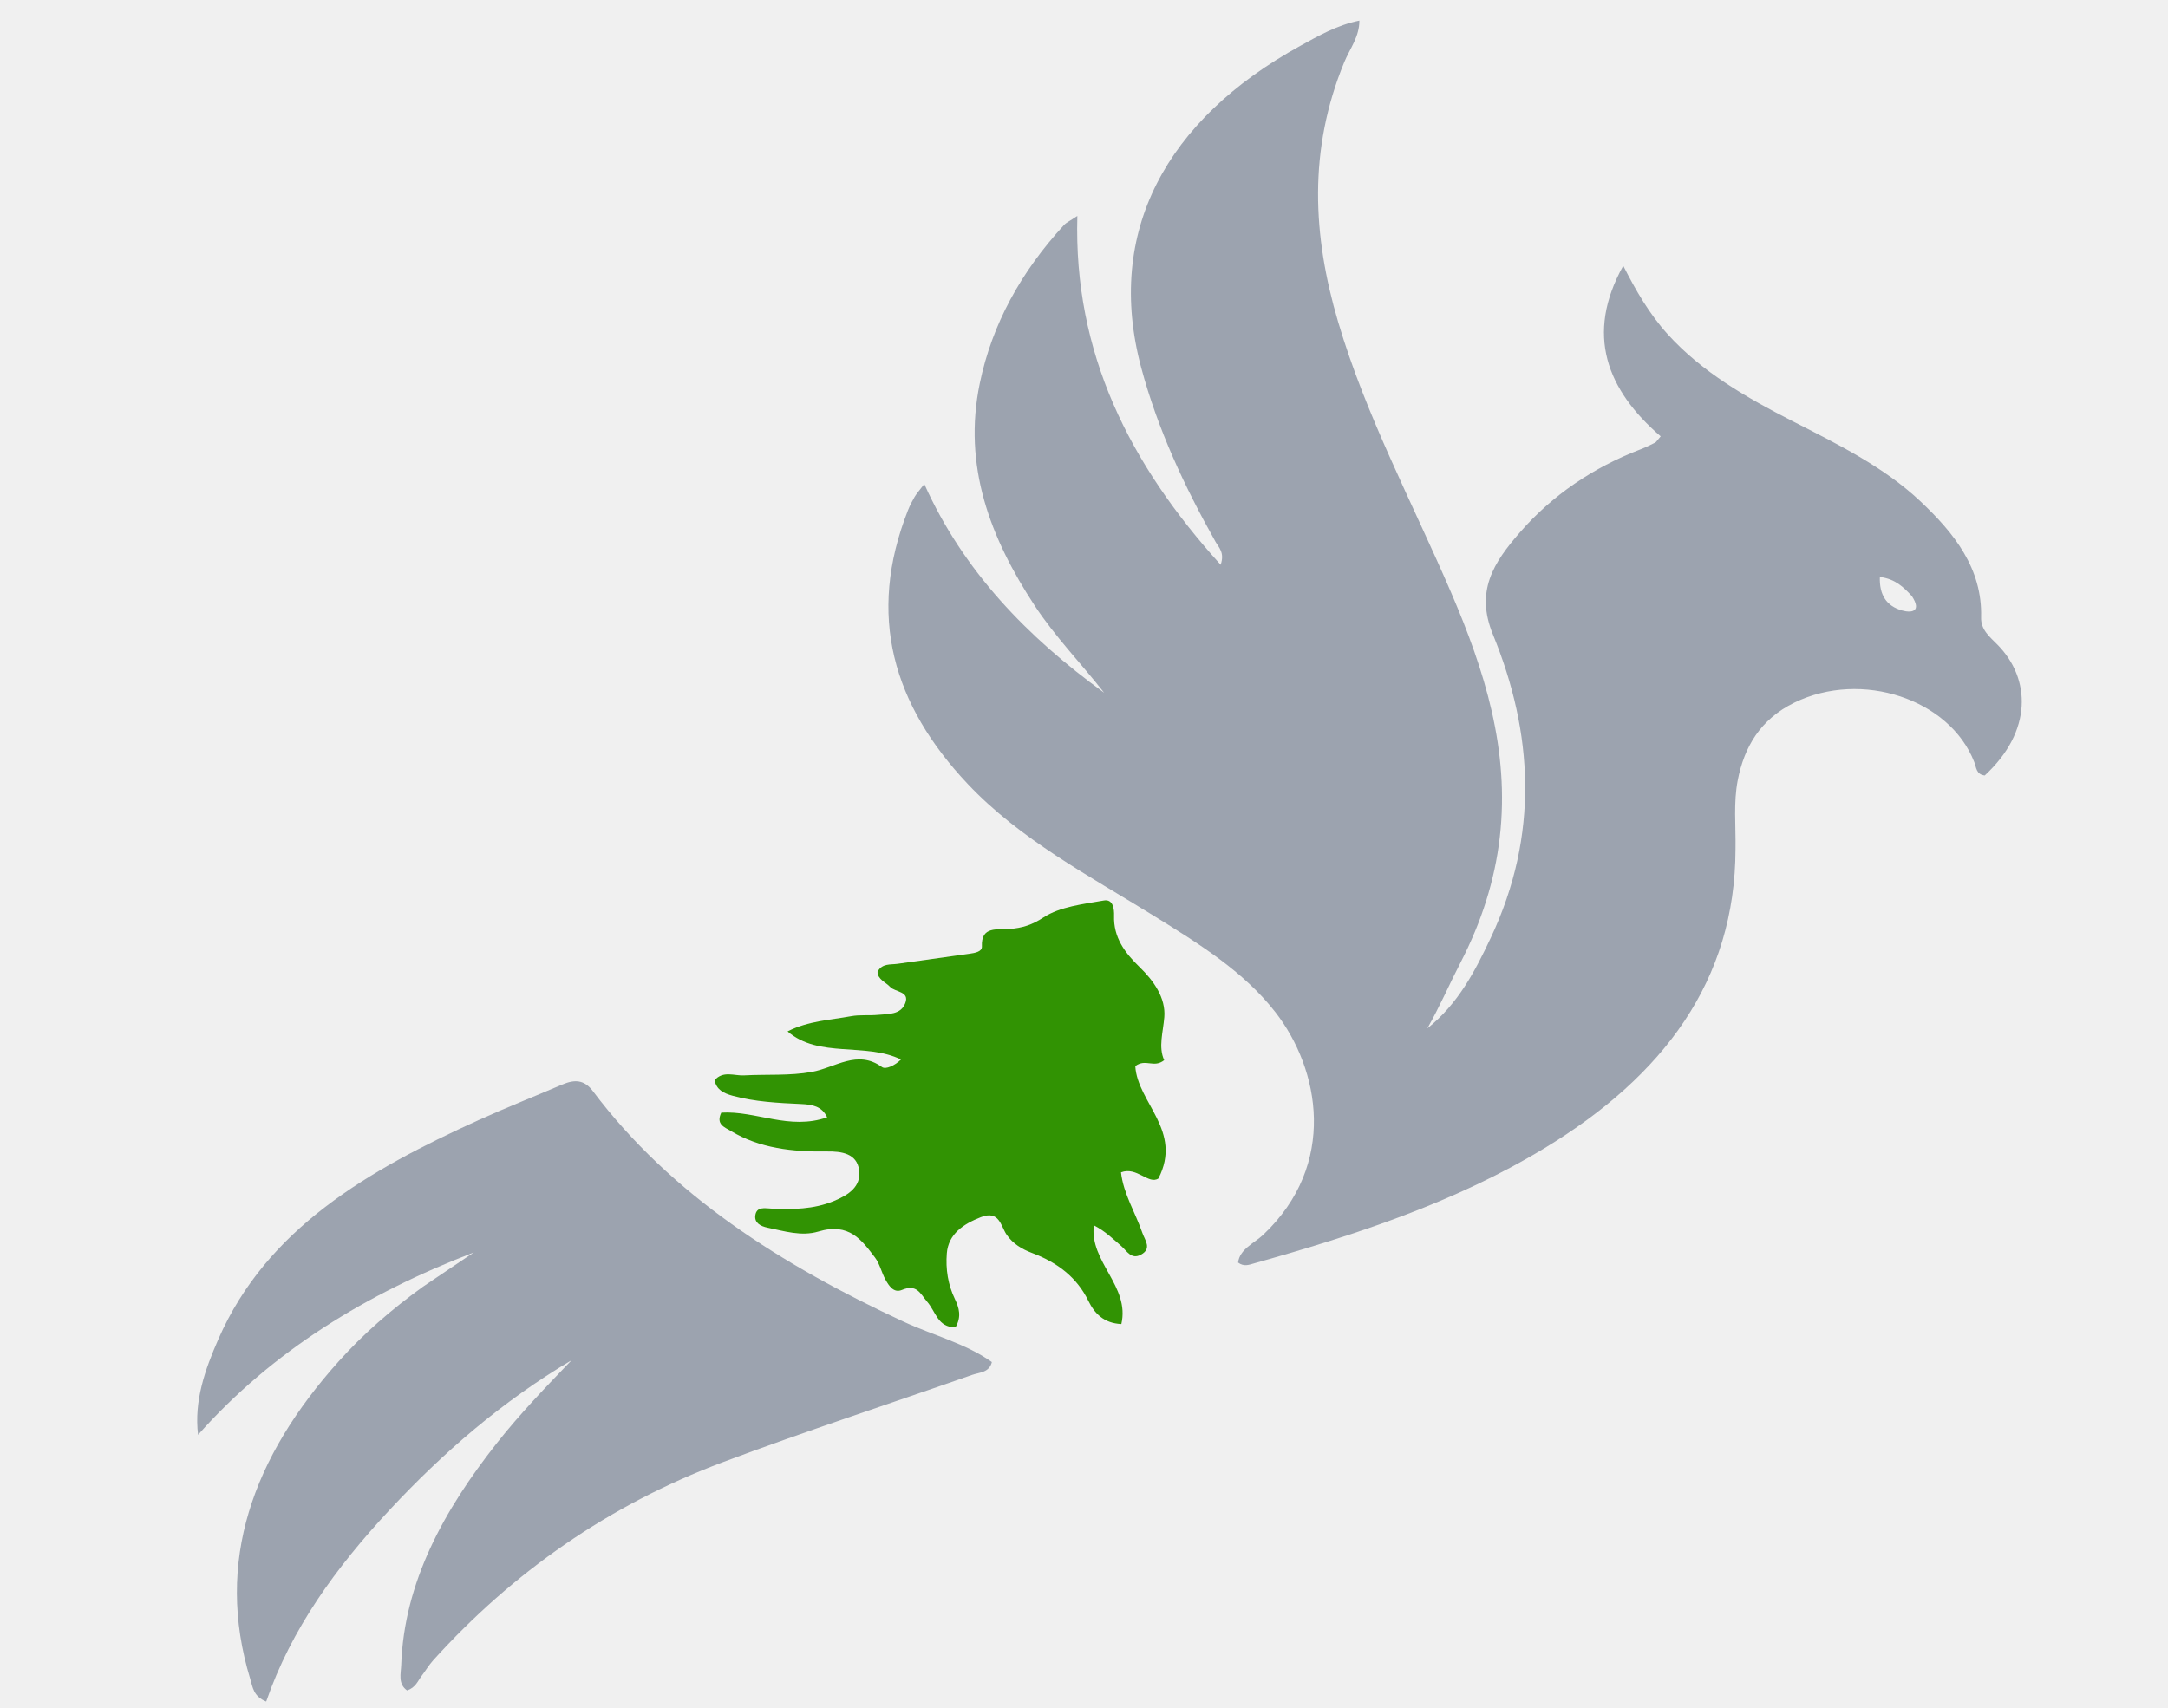
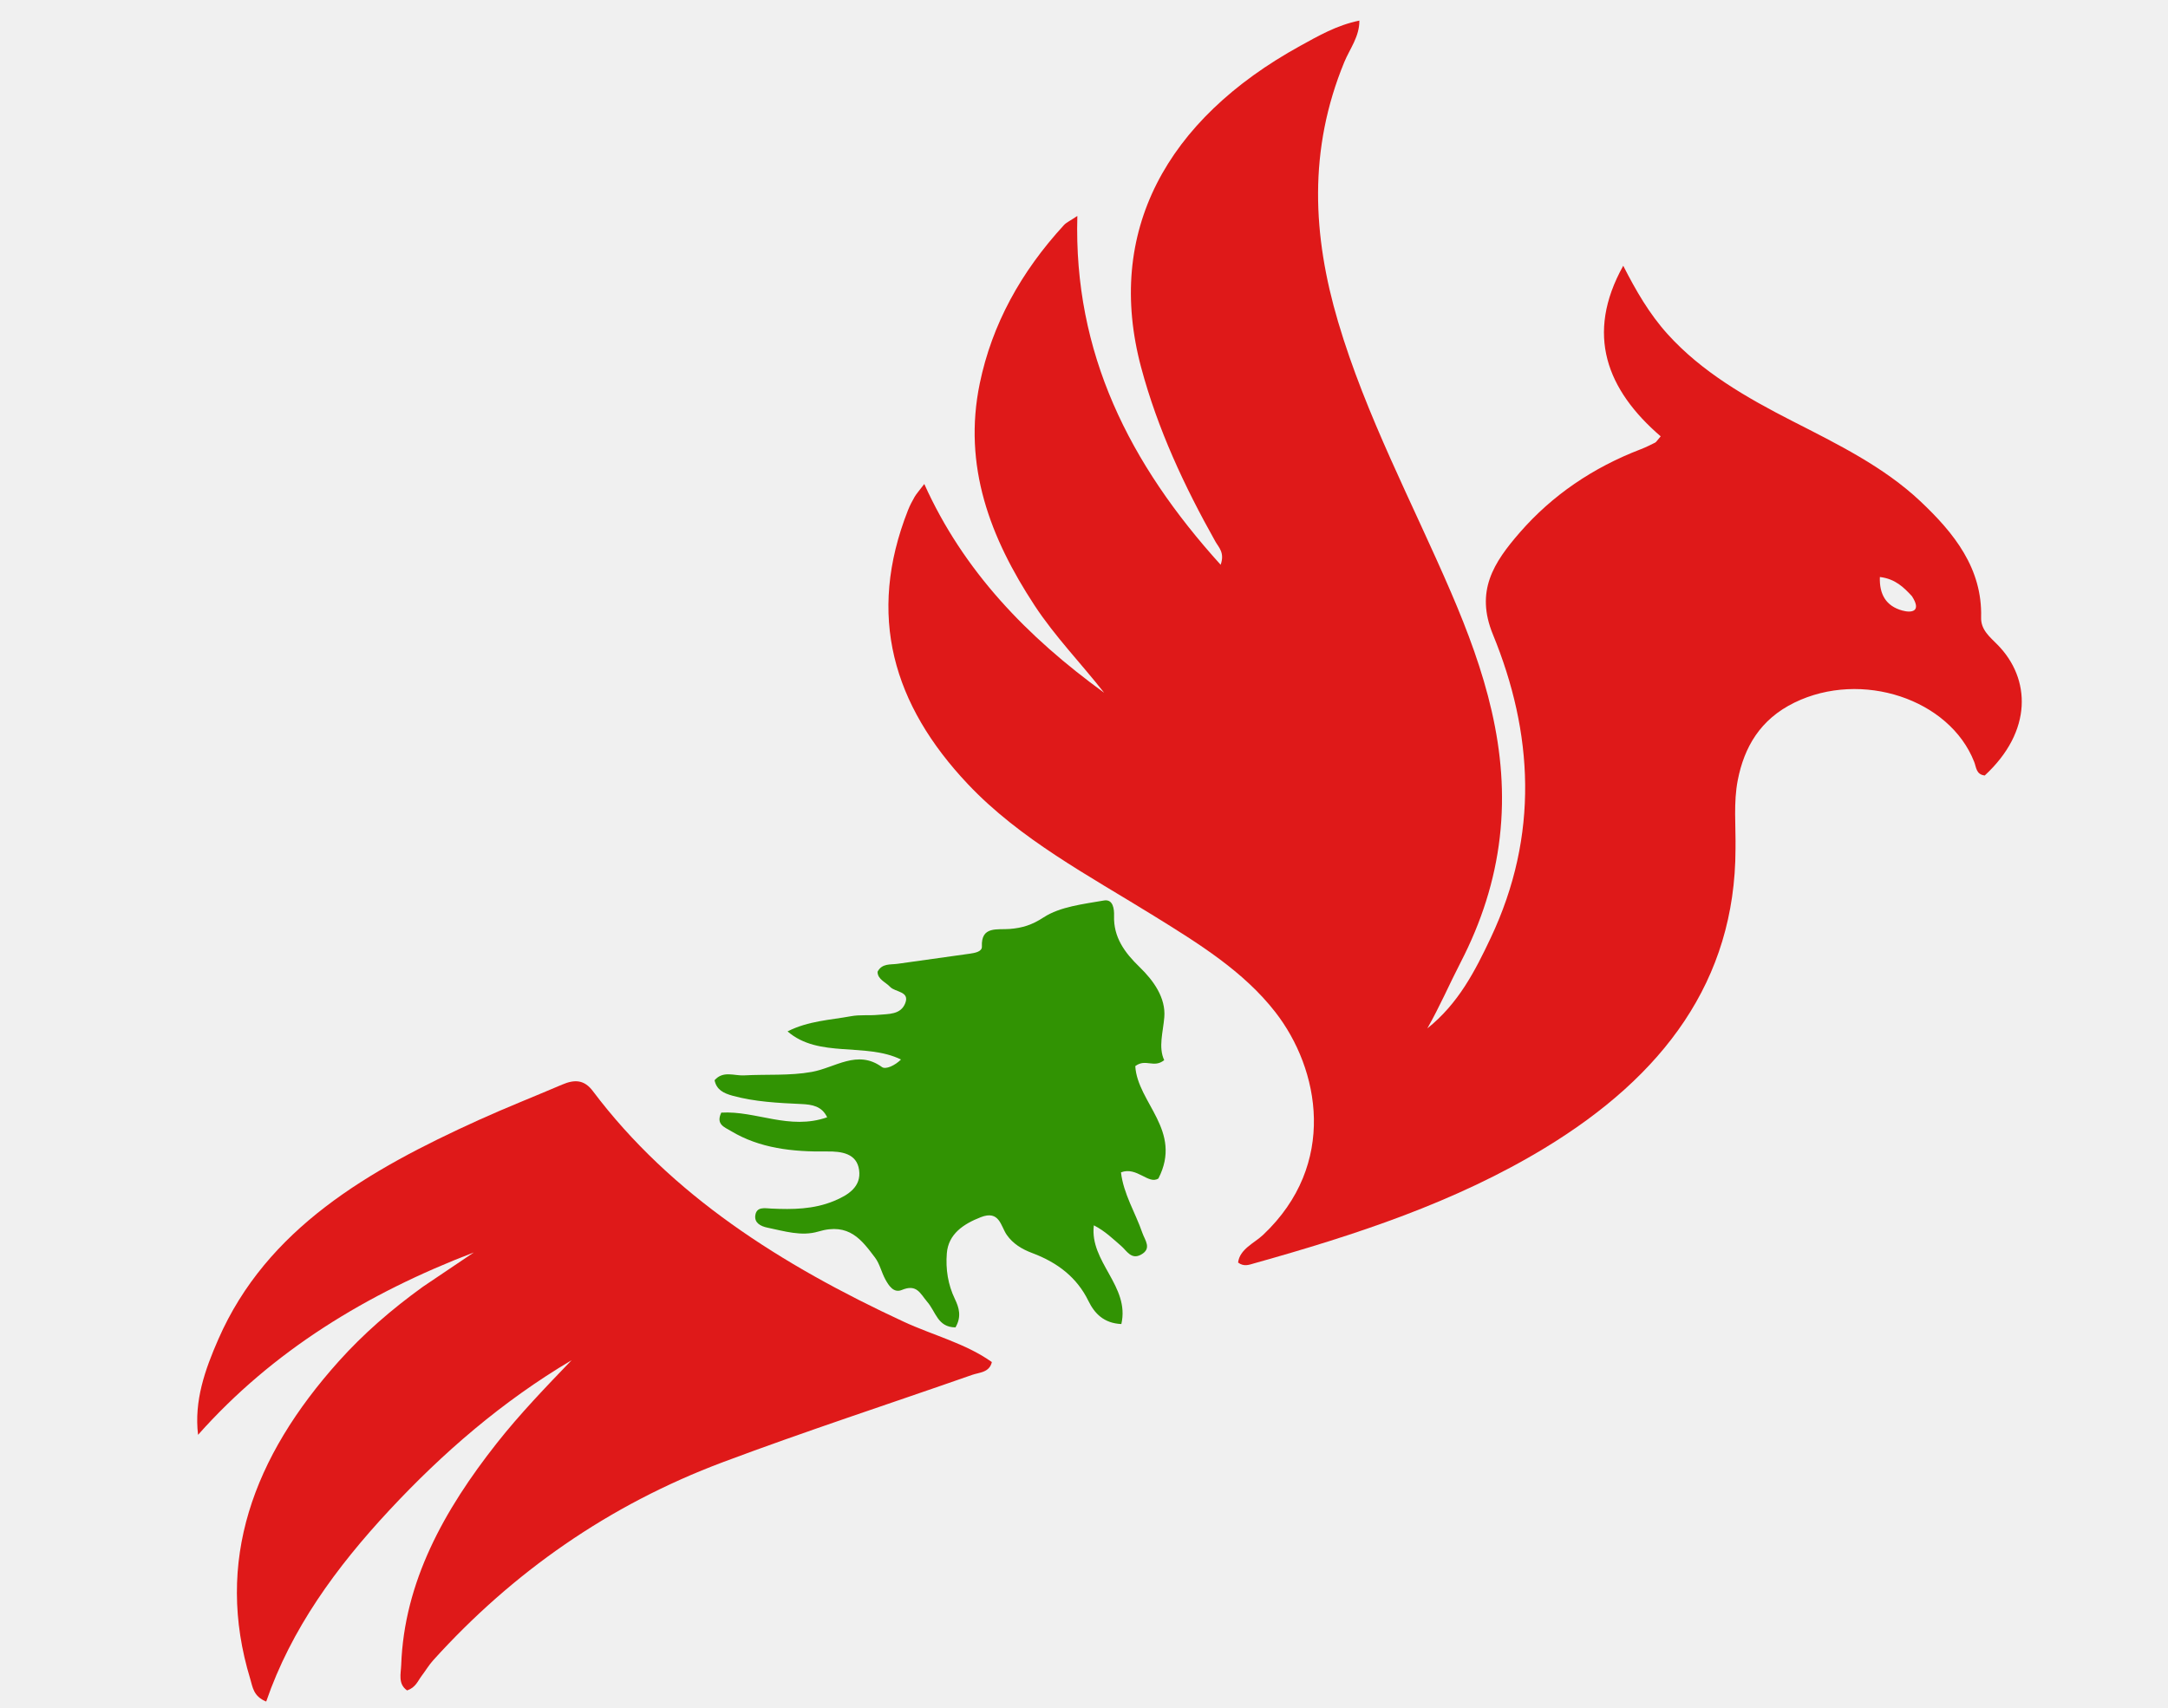
<svg xmlns="http://www.w3.org/2000/svg" width="410" height="323" viewBox="0 0 410 323" fill="none">
  <g clip-path="url(#clip0_54_10)">
-     <path d="M328.209 160.614C328.161 185.522 314.539 203.552 292.157 217.142C275.175 227.452 256.331 233.604 237.186 238.969C236.26 239.228 235.257 239.67 234.141 238.819C234.451 236.263 237.219 235.143 238.865 233.591C253.027 220.24 249.558 202.211 241.191 191.458C235.162 183.709 226.683 178.484 218.206 173.234C205.881 165.602 192.883 158.755 183.019 148.3C168.921 133.358 163.852 116.435 171.717 96.505C172.057 95.642 172.495 94.801 172.967 93.984C173.291 93.424 173.753 92.924 174.795 91.551C182.213 108.056 194.27 120.472 208.808 131.036C204.461 125.495 199.49 120.378 195.646 114.515C187.286 101.765 182.05 88.177 185.29 72.519C187.597 61.374 193.07 51.421 201.219 42.563C201.655 42.09 202.332 41.794 203.742 40.849C203.012 66.76 213.563 87.733 230.842 106.83C231.65 104.534 230.474 103.551 229.851 102.441C223.959 91.952 218.923 81.141 215.817 69.541C208.958 43.921 220.493 22.66 245.89 8.677C249.338 6.779 252.799 4.769 257.075 3.895C257.105 6.93 255.252 9.251 254.228 11.736C247.38 28.342 248.236 44.589 253.053 60.869C258.319 78.669 267.097 95.059 274.405 112.041C280.749 126.782 285.539 141.883 283.628 158.389C282.68 166.583 280.161 174.418 276.22 182.053C274.09 186.179 272.265 190.439 269.927 194.528C275.808 189.841 278.96 183.658 281.899 177.447C291.142 157.916 289.924 138.525 282.331 120.013C278.976 111.835 282.419 106.46 287.444 100.694C293.553 93.682 301.238 88.451 310.281 84.981C311.213 84.623 312.112 84.177 313.002 83.728C313.231 83.613 313.367 83.332 314.06 82.536C303.88 73.773 299.743 63.259 306.977 50.267C309.346 54.916 311.871 59.332 315.375 63.212C321.8 70.326 330.22 75.182 338.932 79.633C347.541 84.031 356.234 88.293 363.14 94.79C369.599 100.866 374.908 107.549 374.656 116.792C374.591 119.143 376.317 120.487 377.767 121.961C384.055 128.354 384.434 138.291 375.342 146.69C373.706 146.495 373.75 145.148 373.355 144.134C368.714 132.243 352.052 126.7 339.352 132.905C332.871 136.072 329.857 141.345 328.642 147.544C327.805 151.813 328.282 156.069 328.209 160.614ZM361.569 112.766C360.024 111.097 358.428 109.497 355.51 109.143C355.39 112.423 356.672 114.632 359.736 115.484C361.521 115.98 363.469 115.687 361.569 112.766Z" fill="#9CA3AF" />
-     <path d="M79.972 243.4C83.353 241.103 86.479 239.007 89.604 236.911C69.373 244.659 51.569 255.509 37.457 271.407C36.692 264.984 38.752 259.118 41.3 253.303C50.469 232.371 69.686 221.328 90.487 211.881C95.699 209.514 101.044 207.414 106.312 205.158C108.731 204.122 110.518 204.261 112.11 206.377C126.935 226.076 147.762 239.268 170.897 250.009C176.437 252.58 182.626 254.113 187.577 257.645C187.101 259.644 185.225 259.586 183.857 260.065C168.152 265.567 152.312 270.728 136.743 276.565C115.07 284.691 96.929 297.46 81.942 314.032C81.111 314.952 80.485 316.02 79.739 317.003C79.012 317.96 78.633 319.185 76.993 319.757C75.226 318.54 75.814 316.604 75.873 314.943C76.434 299.269 83.934 285.684 93.975 272.958C98.29 267.489 103.188 262.397 108.095 257.296C94.947 265.094 83.71 274.835 73.621 285.676C63.564 296.482 55.062 308.14 50.342 321.86C47.901 320.87 47.787 319.104 47.331 317.607C40.554 295.369 47.816 275.623 64.058 257.505C68.691 252.336 73.963 247.741 79.972 243.4Z" fill="#9CA3AF" />
+     <path d="M328.209 160.614C328.161 185.522 314.539 203.552 292.157 217.142C275.175 227.452 256.331 233.604 237.186 238.969C236.26 239.228 235.257 239.67 234.141 238.819C234.451 236.263 237.219 235.143 238.865 233.591C253.027 220.24 249.558 202.211 241.191 191.458C235.162 183.709 226.683 178.484 218.206 173.234C205.881 165.602 192.883 158.755 183.019 148.3C168.921 133.358 163.852 116.435 171.717 96.505C172.057 95.642 172.495 94.801 172.967 93.984C173.291 93.424 173.753 92.924 174.795 91.551C182.213 108.056 194.27 120.472 208.808 131.036C204.461 125.495 199.49 120.378 195.646 114.515C187.286 101.765 182.05 88.177 185.29 72.519C187.597 61.374 193.07 51.421 201.219 42.563C201.655 42.09 202.332 41.794 203.742 40.849C203.012 66.76 213.563 87.733 230.842 106.83C231.65 104.534 230.474 103.551 229.851 102.441C223.959 91.952 218.923 81.141 215.817 69.541C208.958 43.921 220.493 22.66 245.89 8.677C249.338 6.779 252.799 4.769 257.075 3.895C257.105 6.93 255.252 9.251 254.228 11.736C247.38 28.342 248.236 44.589 253.053 60.869C258.319 78.669 267.097 95.059 274.405 112.041C280.749 126.782 285.539 141.883 283.628 158.389C282.68 166.583 280.161 174.418 276.22 182.053C274.09 186.179 272.265 190.439 269.927 194.528C275.808 189.841 278.96 183.658 281.899 177.447C291.142 157.916 289.924 138.525 282.331 120.013C278.976 111.835 282.419 106.46 287.444 100.694C293.553 93.682 301.238 88.451 310.281 84.981C311.213 84.623 312.112 84.177 313.002 83.728C313.231 83.613 313.367 83.332 314.06 82.536C303.88 73.773 299.743 63.259 306.977 50.267C309.346 54.916 311.871 59.332 315.375 63.212C321.8 70.326 330.22 75.182 338.932 79.633C347.541 84.031 356.234 88.293 363.14 94.79C369.599 100.866 374.908 107.549 374.656 116.792C374.591 119.143 376.317 120.487 377.767 121.961C384.055 128.354 384.434 138.291 375.342 146.69C373.706 146.495 373.75 145.148 373.355 144.134C368.714 132.243 352.052 126.7 339.352 132.905C332.871 136.072 329.857 141.345 328.642 147.544C327.805 151.813 328.282 156.069 328.209 160.614ZM361.569 112.766C360.024 111.097 358.428 109.497 355.51 109.143C355.39 112.423 356.672 114.632 359.736 115.484C361.521 115.98 363.469 115.687 361.569 112.766Z" fill="#DF1919" />
+     <path d="M79.972 243.4C83.353 241.103 86.479 239.007 89.604 236.911C69.373 244.659 51.569 255.509 37.457 271.407C36.692 264.984 38.752 259.118 41.3 253.303C50.469 232.371 69.686 221.328 90.487 211.881C95.699 209.514 101.044 207.414 106.312 205.158C108.731 204.122 110.518 204.261 112.11 206.377C126.935 226.076 147.762 239.268 170.897 250.009C176.437 252.58 182.626 254.113 187.577 257.645C187.101 259.644 185.225 259.586 183.857 260.065C168.152 265.567 152.312 270.728 136.743 276.565C115.07 284.691 96.929 297.46 81.942 314.032C81.111 314.952 80.485 316.02 79.739 317.003C79.012 317.96 78.633 319.185 76.993 319.757C75.226 318.54 75.814 316.604 75.873 314.943C76.434 299.269 83.934 285.684 93.975 272.958C98.29 267.489 103.188 262.397 108.095 257.296C94.947 265.094 83.71 274.835 73.621 285.676C63.564 296.482 55.062 308.14 50.342 321.86C47.901 320.87 47.787 319.104 47.331 317.607C40.554 295.369 47.816 275.623 64.058 257.505C68.691 252.336 73.963 247.741 79.972 243.4Z" fill="#DF1919" />
    <path d="M175.315 246.204C174.009 244.647 173.364 242.827 170.549 244.005C168.99 244.657 168.063 243.148 167.442 242.026C166.695 240.677 166.387 239.074 165.464 237.858C162.97 234.573 160.591 231.202 154.759 232.955C151.578 233.912 148.29 232.869 145.139 232.221C143.811 231.947 142.662 231.301 142.835 229.931C143.056 228.181 144.662 228.554 145.867 228.611C149.87 228.801 153.854 228.761 157.689 227.184C160.489 226.033 162.905 224.441 162.467 221.305C162.032 218.191 159.184 217.767 156.407 217.807C149.885 217.901 143.664 217.212 138.235 213.941C136.999 213.197 135.343 212.691 136.404 210.462C142.988 210.067 149.268 213.841 156.427 211.345C155.421 209.225 153.579 208.928 151.539 208.835C147.149 208.633 142.768 208.421 138.559 207.27C136.811 206.792 135.498 206.119 135.136 204.332C136.765 202.47 138.842 203.518 140.706 203.416C144.981 203.182 149.327 203.514 153.511 202.762C157.966 201.961 162.147 198.463 166.792 201.842C167.492 202.351 169.234 201.562 170.392 200.414C163.685 197.131 154.823 200.219 148.938 195.095C152.883 193.097 156.987 192.952 160.948 192.222C162.62 191.914 164.368 192.129 166.073 191.964C168.015 191.777 170.331 191.972 171.195 189.763C172.086 187.485 169.297 187.704 168.328 186.671C167.463 185.749 165.983 185.273 165.953 183.821C166.803 182.185 168.367 182.503 169.725 182.313C174.259 181.679 178.791 181.029 183.326 180.407C184.363 180.264 185.736 180.023 185.691 179.044C185.509 175.109 188.612 175.912 190.97 175.718C193.336 175.523 195.141 174.981 197.377 173.519C200.466 171.501 204.863 171.017 208.769 170.335C210.535 170.027 210.723 172.01 210.684 173.206C210.552 177.275 212.673 180.18 215.508 182.922C218.206 185.531 220.478 188.774 220.186 192.407C219.959 195.24 219.028 198.072 220.167 200.536C218.192 202.116 216.663 200.172 214.698 201.664C215.106 208.612 223.708 213.857 219.077 222.912C217.218 224.157 215.018 220.604 211.994 221.757C212.47 225.864 214.723 229.387 216.037 233.207C216.516 234.598 217.892 236.172 215.777 237.328C213.924 238.341 213.064 236.566 212.029 235.68C210.463 234.339 209.018 232.882 206.861 231.777C206.015 238.713 213.718 243.255 212.063 250.452C208.719 250.305 206.967 248.4 205.835 246.08C203.683 241.672 200.036 238.829 195.213 237.024C193.264 236.294 191.57 235.271 190.392 233.583C189.25 231.946 189.036 228.858 185.492 230.236C182.192 231.519 179.348 233.428 179.058 237.073C178.819 240.086 179.273 242.987 180.581 245.711C181.375 247.366 181.88 249.05 180.695 251.087C177.279 251.049 177.014 248.132 175.315 246.204Z" fill="#319303" />
  </g>
  <defs>
    <clipPath id="clip0_54_10">
      <rect width="410" height="323" fill="white" />
    </clipPath>
  </defs>
</svg>
